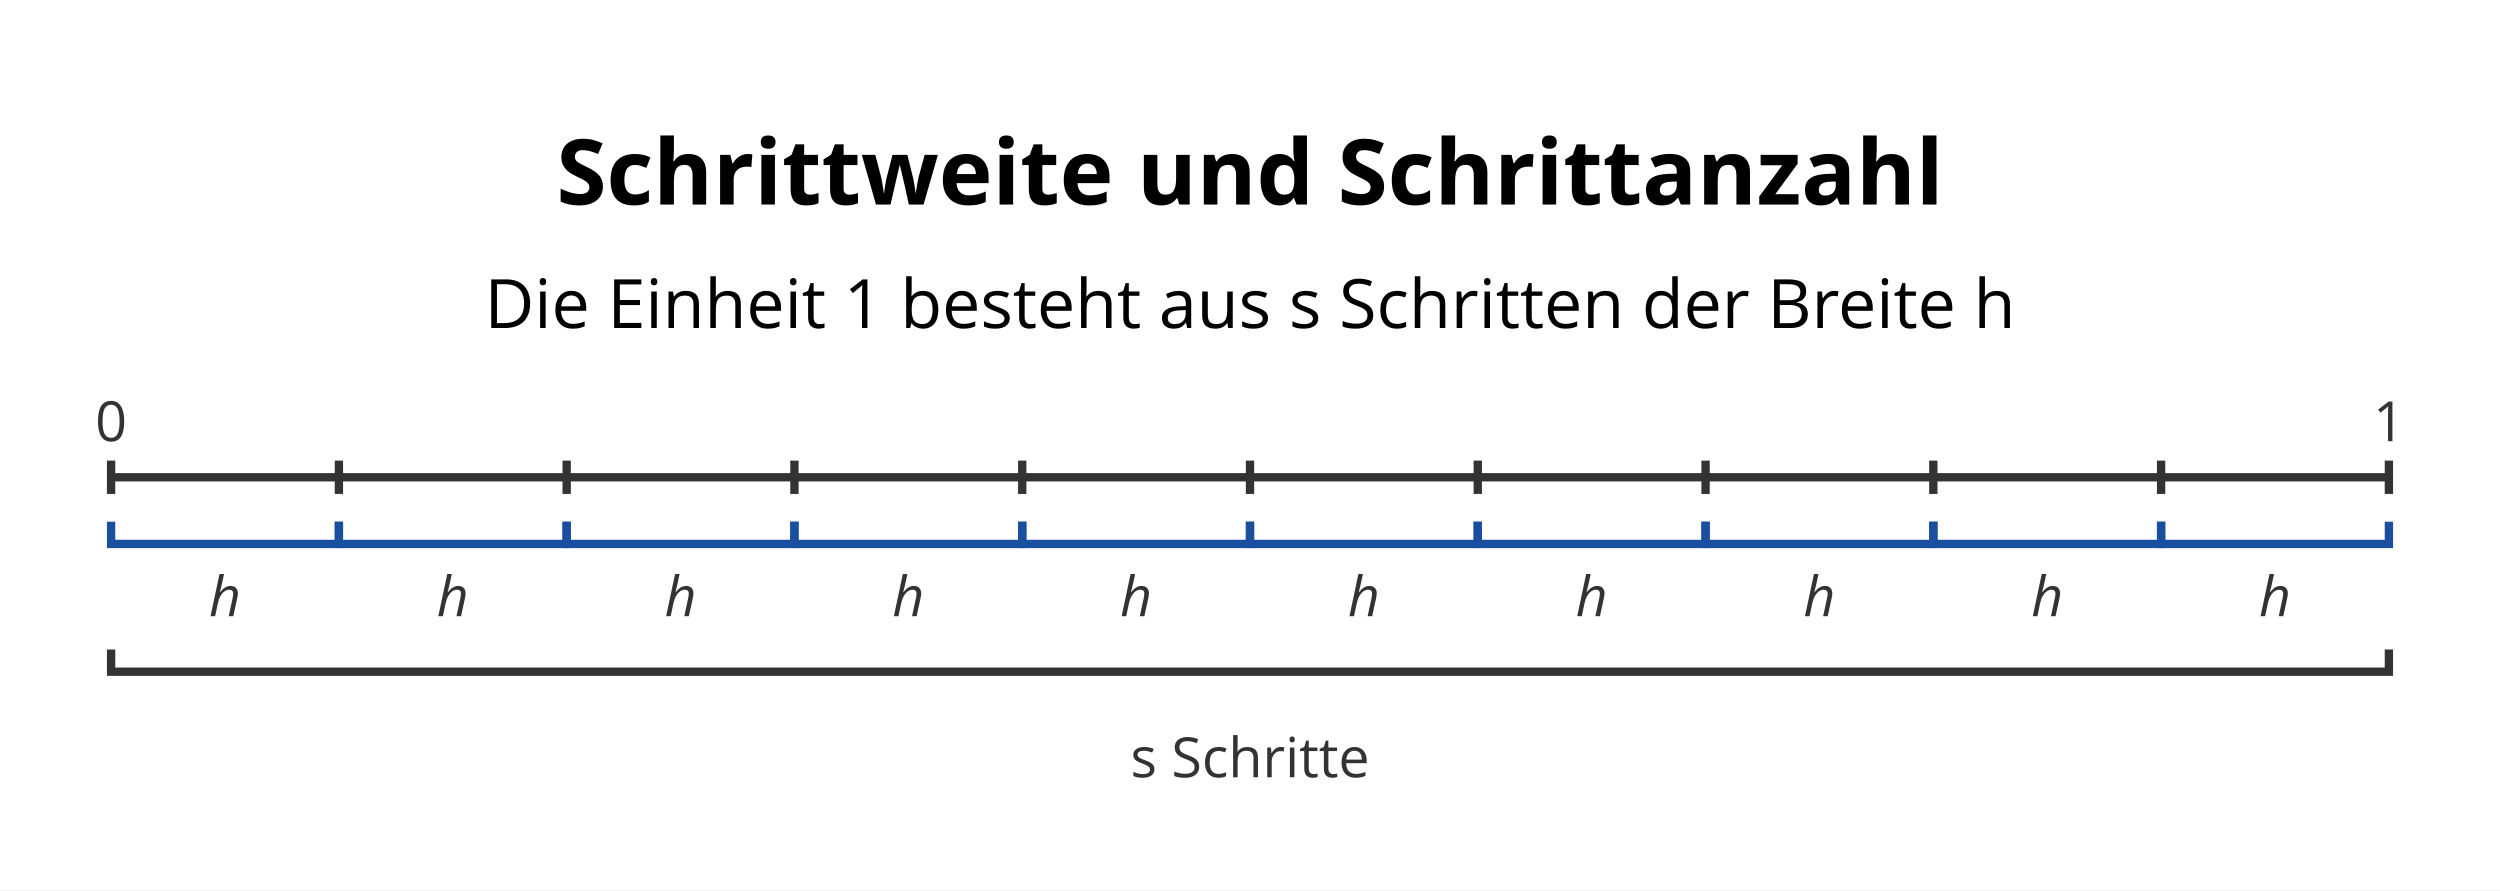
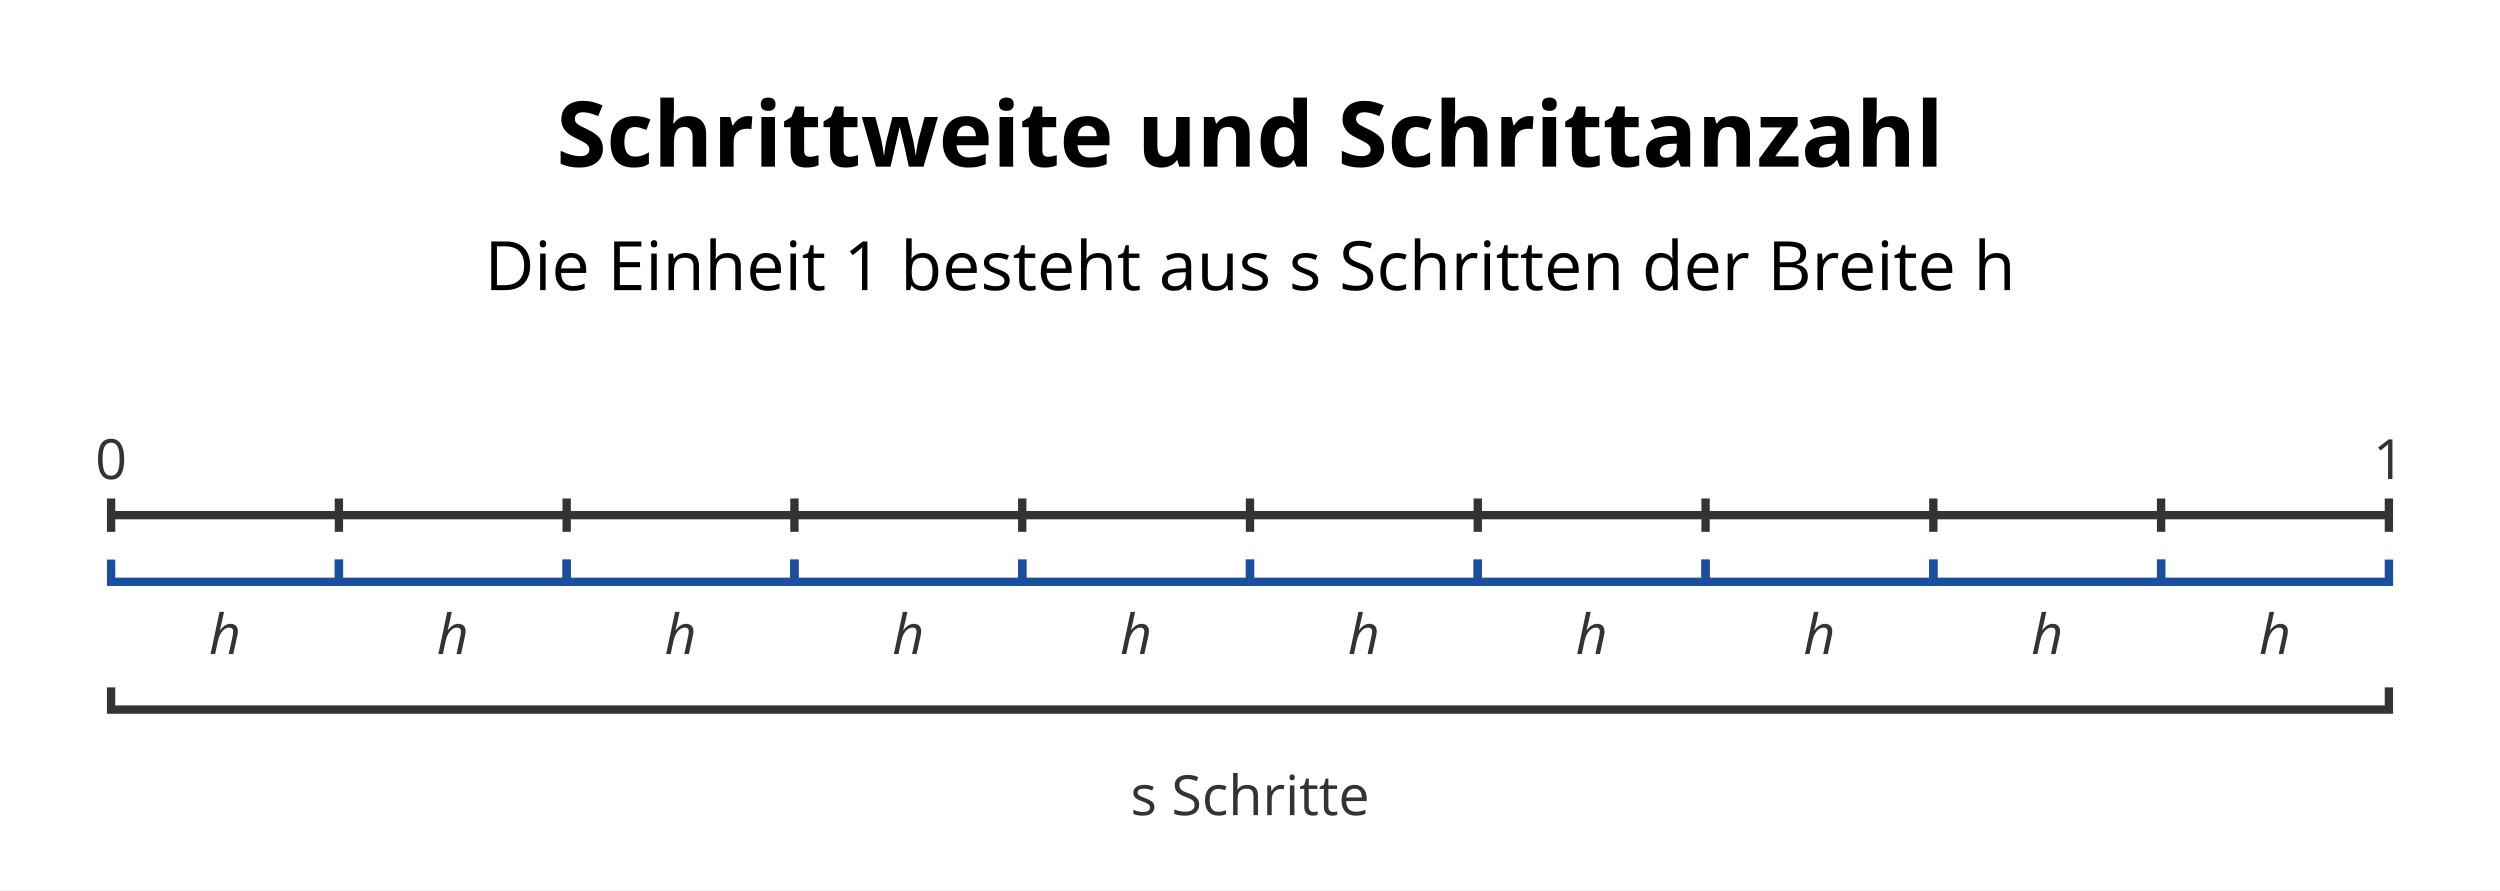
<svg xmlns="http://www.w3.org/2000/svg" viewBox="0 0 660 235" width="660" height="235" font-family="'Open Sans', sans-serif">
  <rect x="0" y="0" width="660" height="235" fill="#ffffff" />
-   <text x="330" y="54" font-size="24" font-weight="bold" text-anchor="middle" fill="#000">Schrittweite und Schrittanzahl</text>
-   <text x="330" y="86.6" font-size="18" text-anchor="middle" fill="#000">Die Einheit 1 besteht aus s Schritten der Breite h</text>
-   <line x1="29.33" y1="126" x2="630.67" y2="126" stroke="#333" stroke-width="2.2" />
+   <text x="330" y="44" font-size="24" font-weight="bold" text-anchor="middle" fill="#000">Schrittweite und Schrittanzahl</text>
+   <text x="330" y="76.6" font-size="18" text-anchor="middle" fill="#000">Die Einheit 1 besteht aus s Schritten der Breite h</text>
+   <line x1="29.33" y1="136" x2="630.67" y2="136" stroke="#333" stroke-width="2.2" />
  <g stroke="#333" stroke-width="2.2">
-     <line x1="29.33" y1="121.6" x2="29.33" y2="130.4" />
-     <line x1="89.47" y1="121.6" x2="89.47" y2="130.4" />
-     <line x1="149.60" y1="121.6" x2="149.60" y2="130.4" />
-     <line x1="209.73" y1="121.6" x2="209.73" y2="130.4" />
-     <line x1="269.87" y1="121.6" x2="269.87" y2="130.4" />
-     <line x1="330.00" y1="121.6" x2="330.00" y2="130.4" />
-     <line x1="390.13" y1="121.6" x2="390.13" y2="130.4" />
-     <line x1="450.27" y1="121.6" x2="450.27" y2="130.4" />
-     <line x1="510.40" y1="121.6" x2="510.40" y2="130.4" />
-     <line x1="570.53" y1="121.6" x2="570.53" y2="130.4" />
-     <line x1="630.67" y1="121.6" x2="630.67" y2="130.4" />
+     <line x1="29.33" y1="131.6" x2="29.33" y2="140.4" />
+     <line x1="89.47" y1="131.6" x2="89.47" y2="140.4" />
+     <line x1="149.60" y1="131.6" x2="149.60" y2="140.4" />
+     <line x1="209.73" y1="131.6" x2="209.73" y2="140.4" />
+     <line x1="269.87" y1="131.6" x2="269.87" y2="140.4" />
+     <line x1="330.00" y1="131.6" x2="330.00" y2="140.4" />
+     <line x1="390.13" y1="131.6" x2="390.13" y2="140.4" />
+     <line x1="450.27" y1="131.6" x2="450.27" y2="140.4" />
+     <line x1="510.40" y1="131.6" x2="510.40" y2="140.4" />
+     <line x1="570.53" y1="131.6" x2="570.53" y2="140.4" />
+     <line x1="630.67" y1="131.6" x2="630.67" y2="140.4" />
  </g>
-   <text x="29.33" y="116.47" font-size="14.67" text-anchor="middle" fill="#333">0</text>
-   <text x="630.67" y="116.47" font-size="14.67" text-anchor="middle" fill="#333">1</text>
+   <text x="29.33" y="126.47" font-size="14.67" text-anchor="middle" fill="#333">0</text>
+   <text x="630.67" y="126.47" font-size="14.67" text-anchor="middle" fill="#333">1</text>
  <g stroke="#1a4fa0" stroke-width="2.2" fill="none">
-     <path d="M 29.33 137.73 L 29.33 143.6 L 89.47 143.6 L 89.47 137.73" />
-     <path d="M 89.47 137.73 L 89.47 143.6 L 149.60 143.6 L 149.60 137.73" />
-     <path d="M 149.60 137.73 L 149.60 143.6 L 209.73 143.6 L 209.73 137.73" />
-     <path d="M 209.73 137.73 L 209.73 143.6 L 269.87 143.6 L 269.87 137.73" />
-     <path d="M 269.87 137.73 L 269.87 143.6 L 330.00 143.6 L 330.00 137.73" />
-     <path d="M 330.00 137.73 L 330.00 143.6 L 390.13 143.6 L 390.13 137.73" />
-     <path d="M 390.13 137.73 L 390.13 143.6 L 450.27 143.6 L 450.27 137.73" />
-     <path d="M 450.27 137.73 L 450.27 143.6 L 510.40 143.6 L 510.40 137.73" />
-     <path d="M 510.40 137.73 L 510.40 143.6 L 570.53 143.6 L 570.53 137.73" />
-     <path d="M 570.53 137.73 L 570.53 143.6 L 630.67 143.6 L 630.67 137.73" />
+     <path d="M 29.33 147.73 L 29.33 153.6 L 89.47 153.6 L 89.47 147.73" />
+     <path d="M 89.47 147.73 L 89.47 153.6 L 149.60 153.6 L 149.60 147.73" />
+     <path d="M 149.60 147.73 L 149.60 153.6 L 209.73 153.6 L 209.73 147.73" />
+     <path d="M 209.73 147.73 L 209.73 153.6 L 269.87 153.6 L 269.87 147.73" />
+     <path d="M 269.87 147.73 L 269.87 153.6 L 330.00 153.6 L 330.00 147.73" />
+     <path d="M 330.00 147.73 L 330.00 153.6 L 390.13 153.6 L 390.13 147.73" />
+     <path d="M 390.13 147.73 L 390.13 153.6 L 450.27 153.6 L 450.27 147.73" />
+     <path d="M 450.27 147.73 L 450.27 153.6 L 510.40 153.6 L 510.40 147.73" />
+     <path d="M 510.40 147.73 L 510.40 153.6 L 570.53 153.6 L 570.53 147.73" />
+     <path d="M 570.53 147.73 L 570.53 153.6 L 630.67 153.6 L 630.67 147.73" />
  </g>
  <g font-size="14.67" font-style="italic" text-anchor="middle" fill="#333">
-     <text x="59.40" y="162.67">h</text>
-     <text x="119.53" y="162.67">h</text>
-     <text x="179.67" y="162.67">h</text>
-     <text x="239.80" y="162.67">h</text>
-     <text x="299.93" y="162.67">h</text>
-     <text x="360.07" y="162.67">h</text>
-     <text x="420.20" y="162.67">h</text>
-     <text x="480.33" y="162.67">h</text>
-     <text x="540.47" y="162.67">h</text>
-     <text x="600.60" y="162.67">h</text>
+     <text x="59.40" y="172.67">h</text>
+     <text x="119.53" y="172.67">h</text>
+     <text x="179.67" y="172.67">h</text>
+     <text x="239.80" y="172.67">h</text>
+     <text x="299.93" y="172.67">h</text>
+     <text x="360.07" y="172.67">h</text>
+     <text x="420.20" y="172.67">h</text>
+     <text x="480.33" y="172.67">h</text>
+     <text x="540.47" y="172.67">h</text>
+     <text x="600.60" y="172.67">h</text>
  </g>
-   <path d="M 29.33 171.47 L 29.33 177.33 L 630.67 177.33 L 630.67 171.47" stroke="#333" stroke-width="2.2" fill="none" />
-   <text x="330" y="205.2" font-size="14.67" text-anchor="middle" fill="#333">s Schritte</text>
+   <path d="M 29.33 181.47 L 29.33 187.33 L 630.67 187.33 L 630.67 181.47" stroke="#333" stroke-width="2.2" fill="none" />
+   <text x="330" y="215.2" font-size="14.67" text-anchor="middle" fill="#333">s Schritte</text>
</svg>
